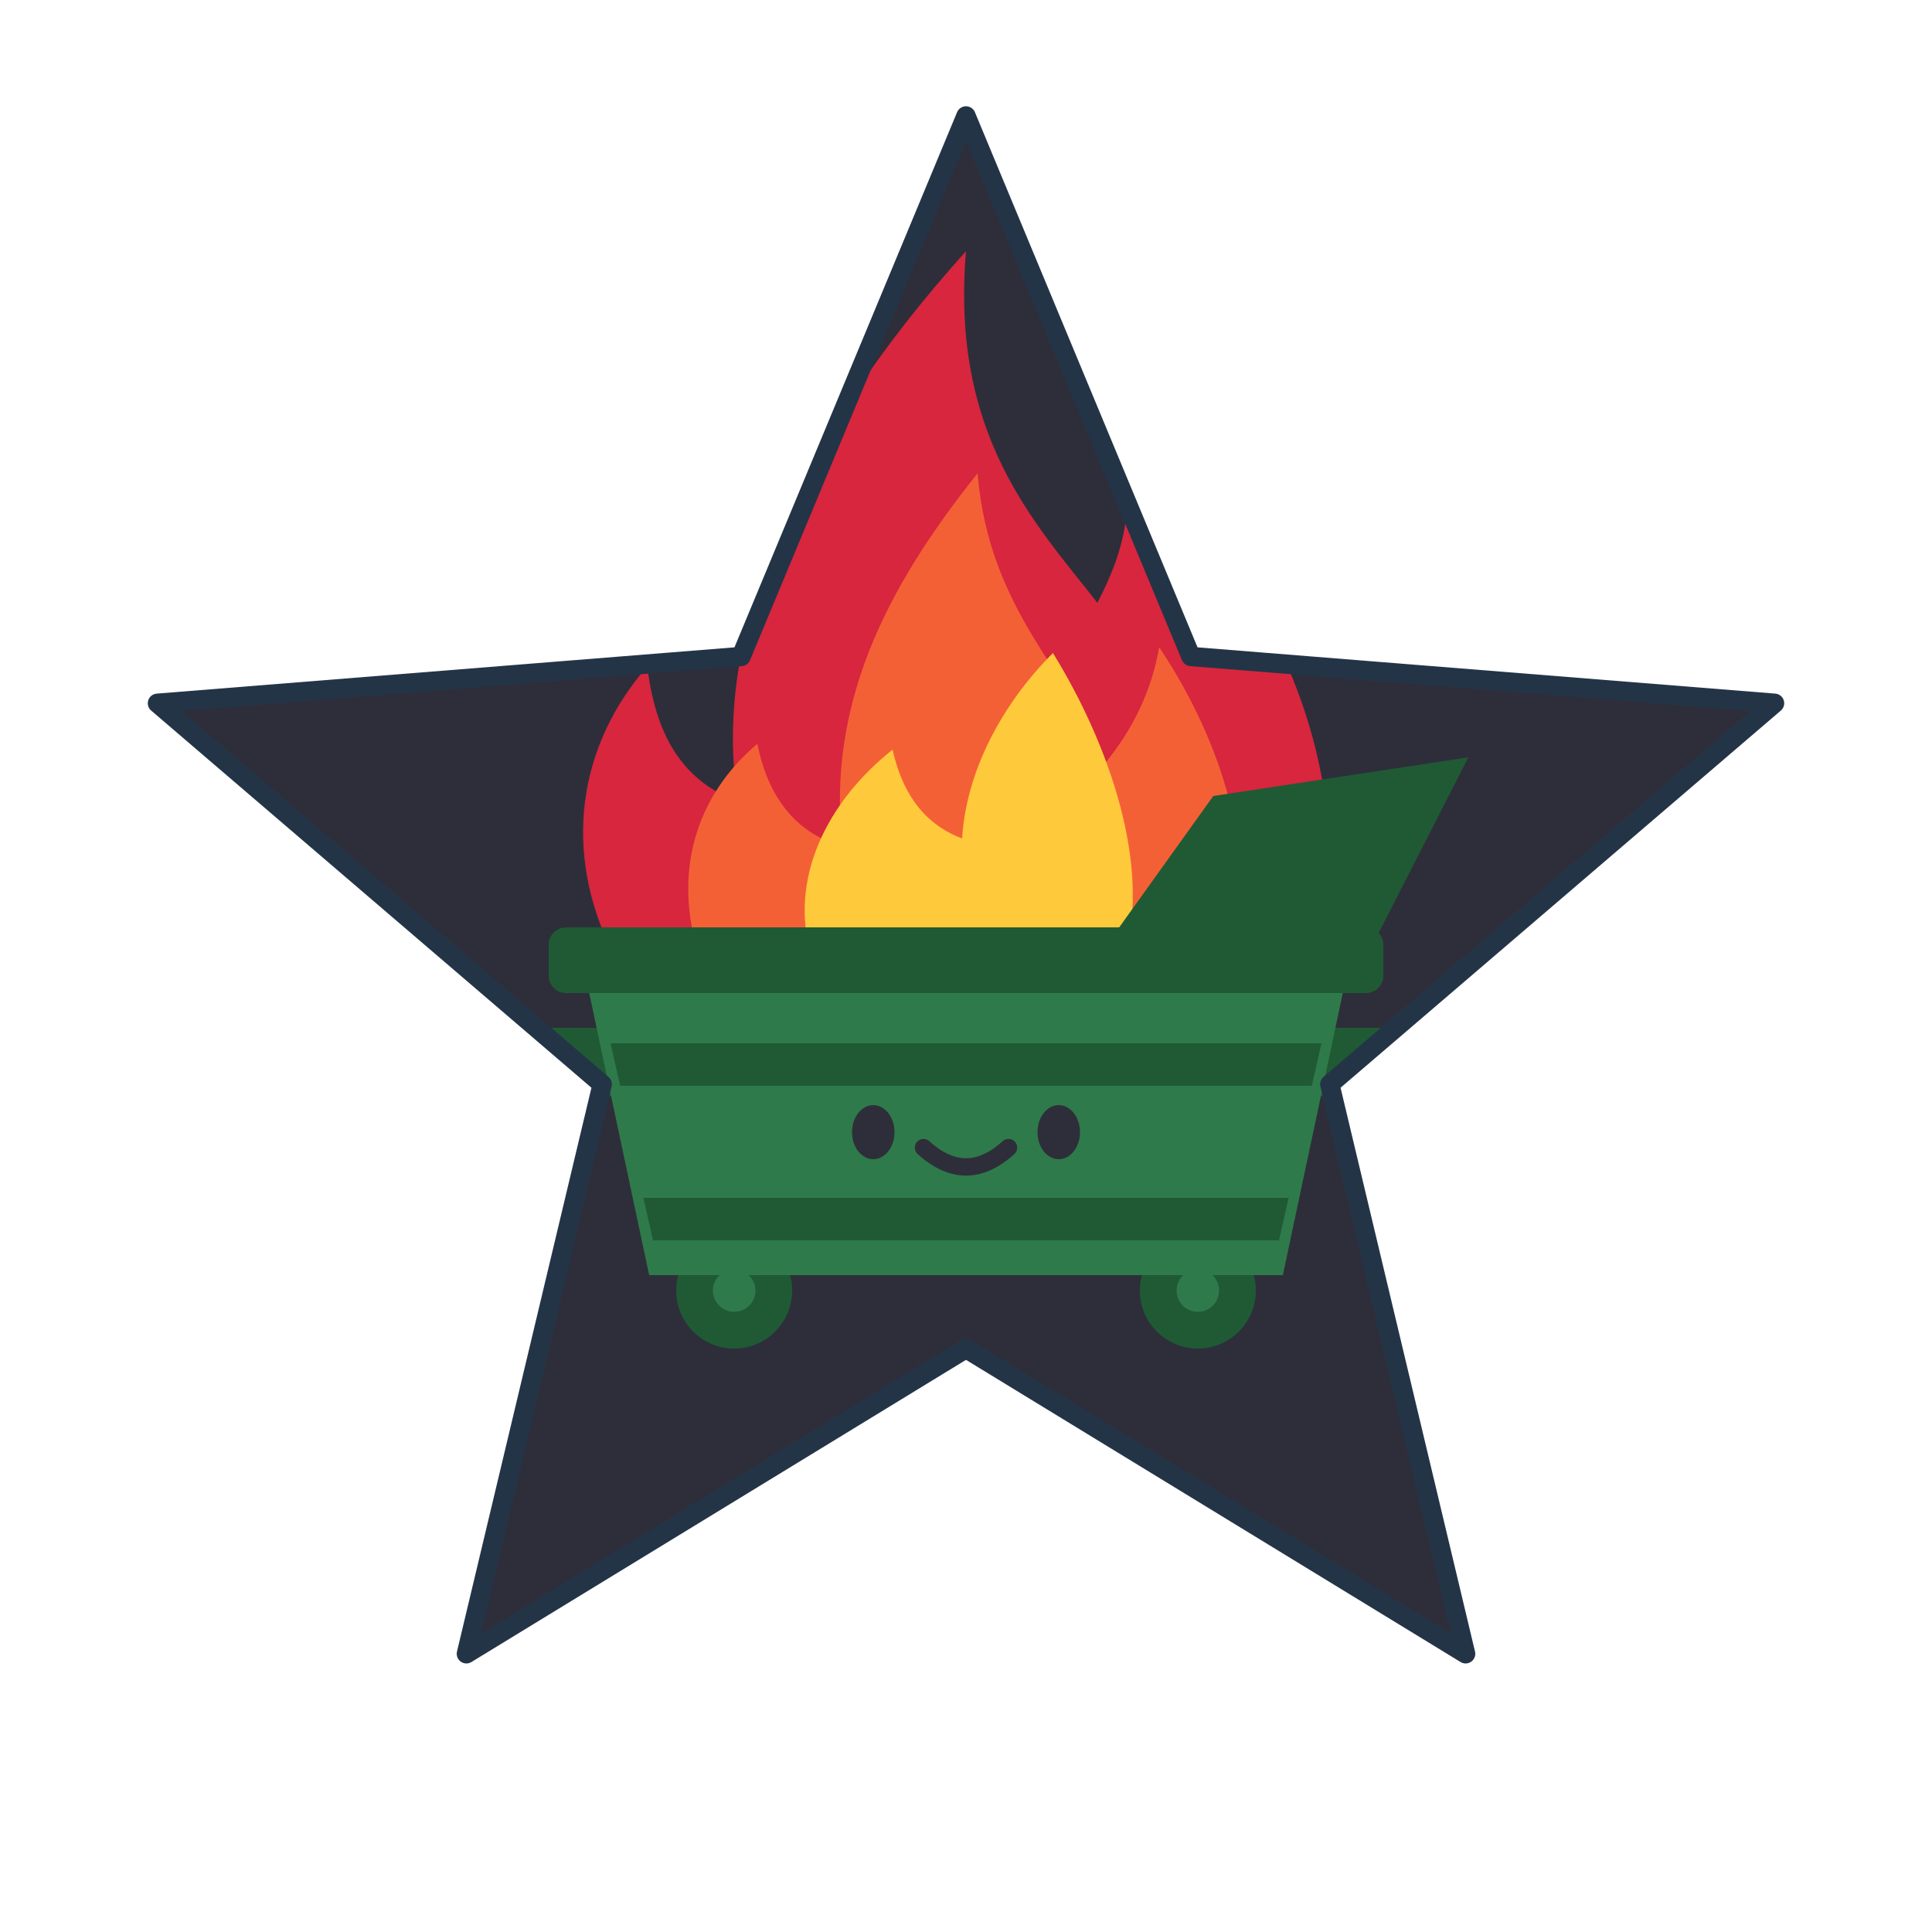
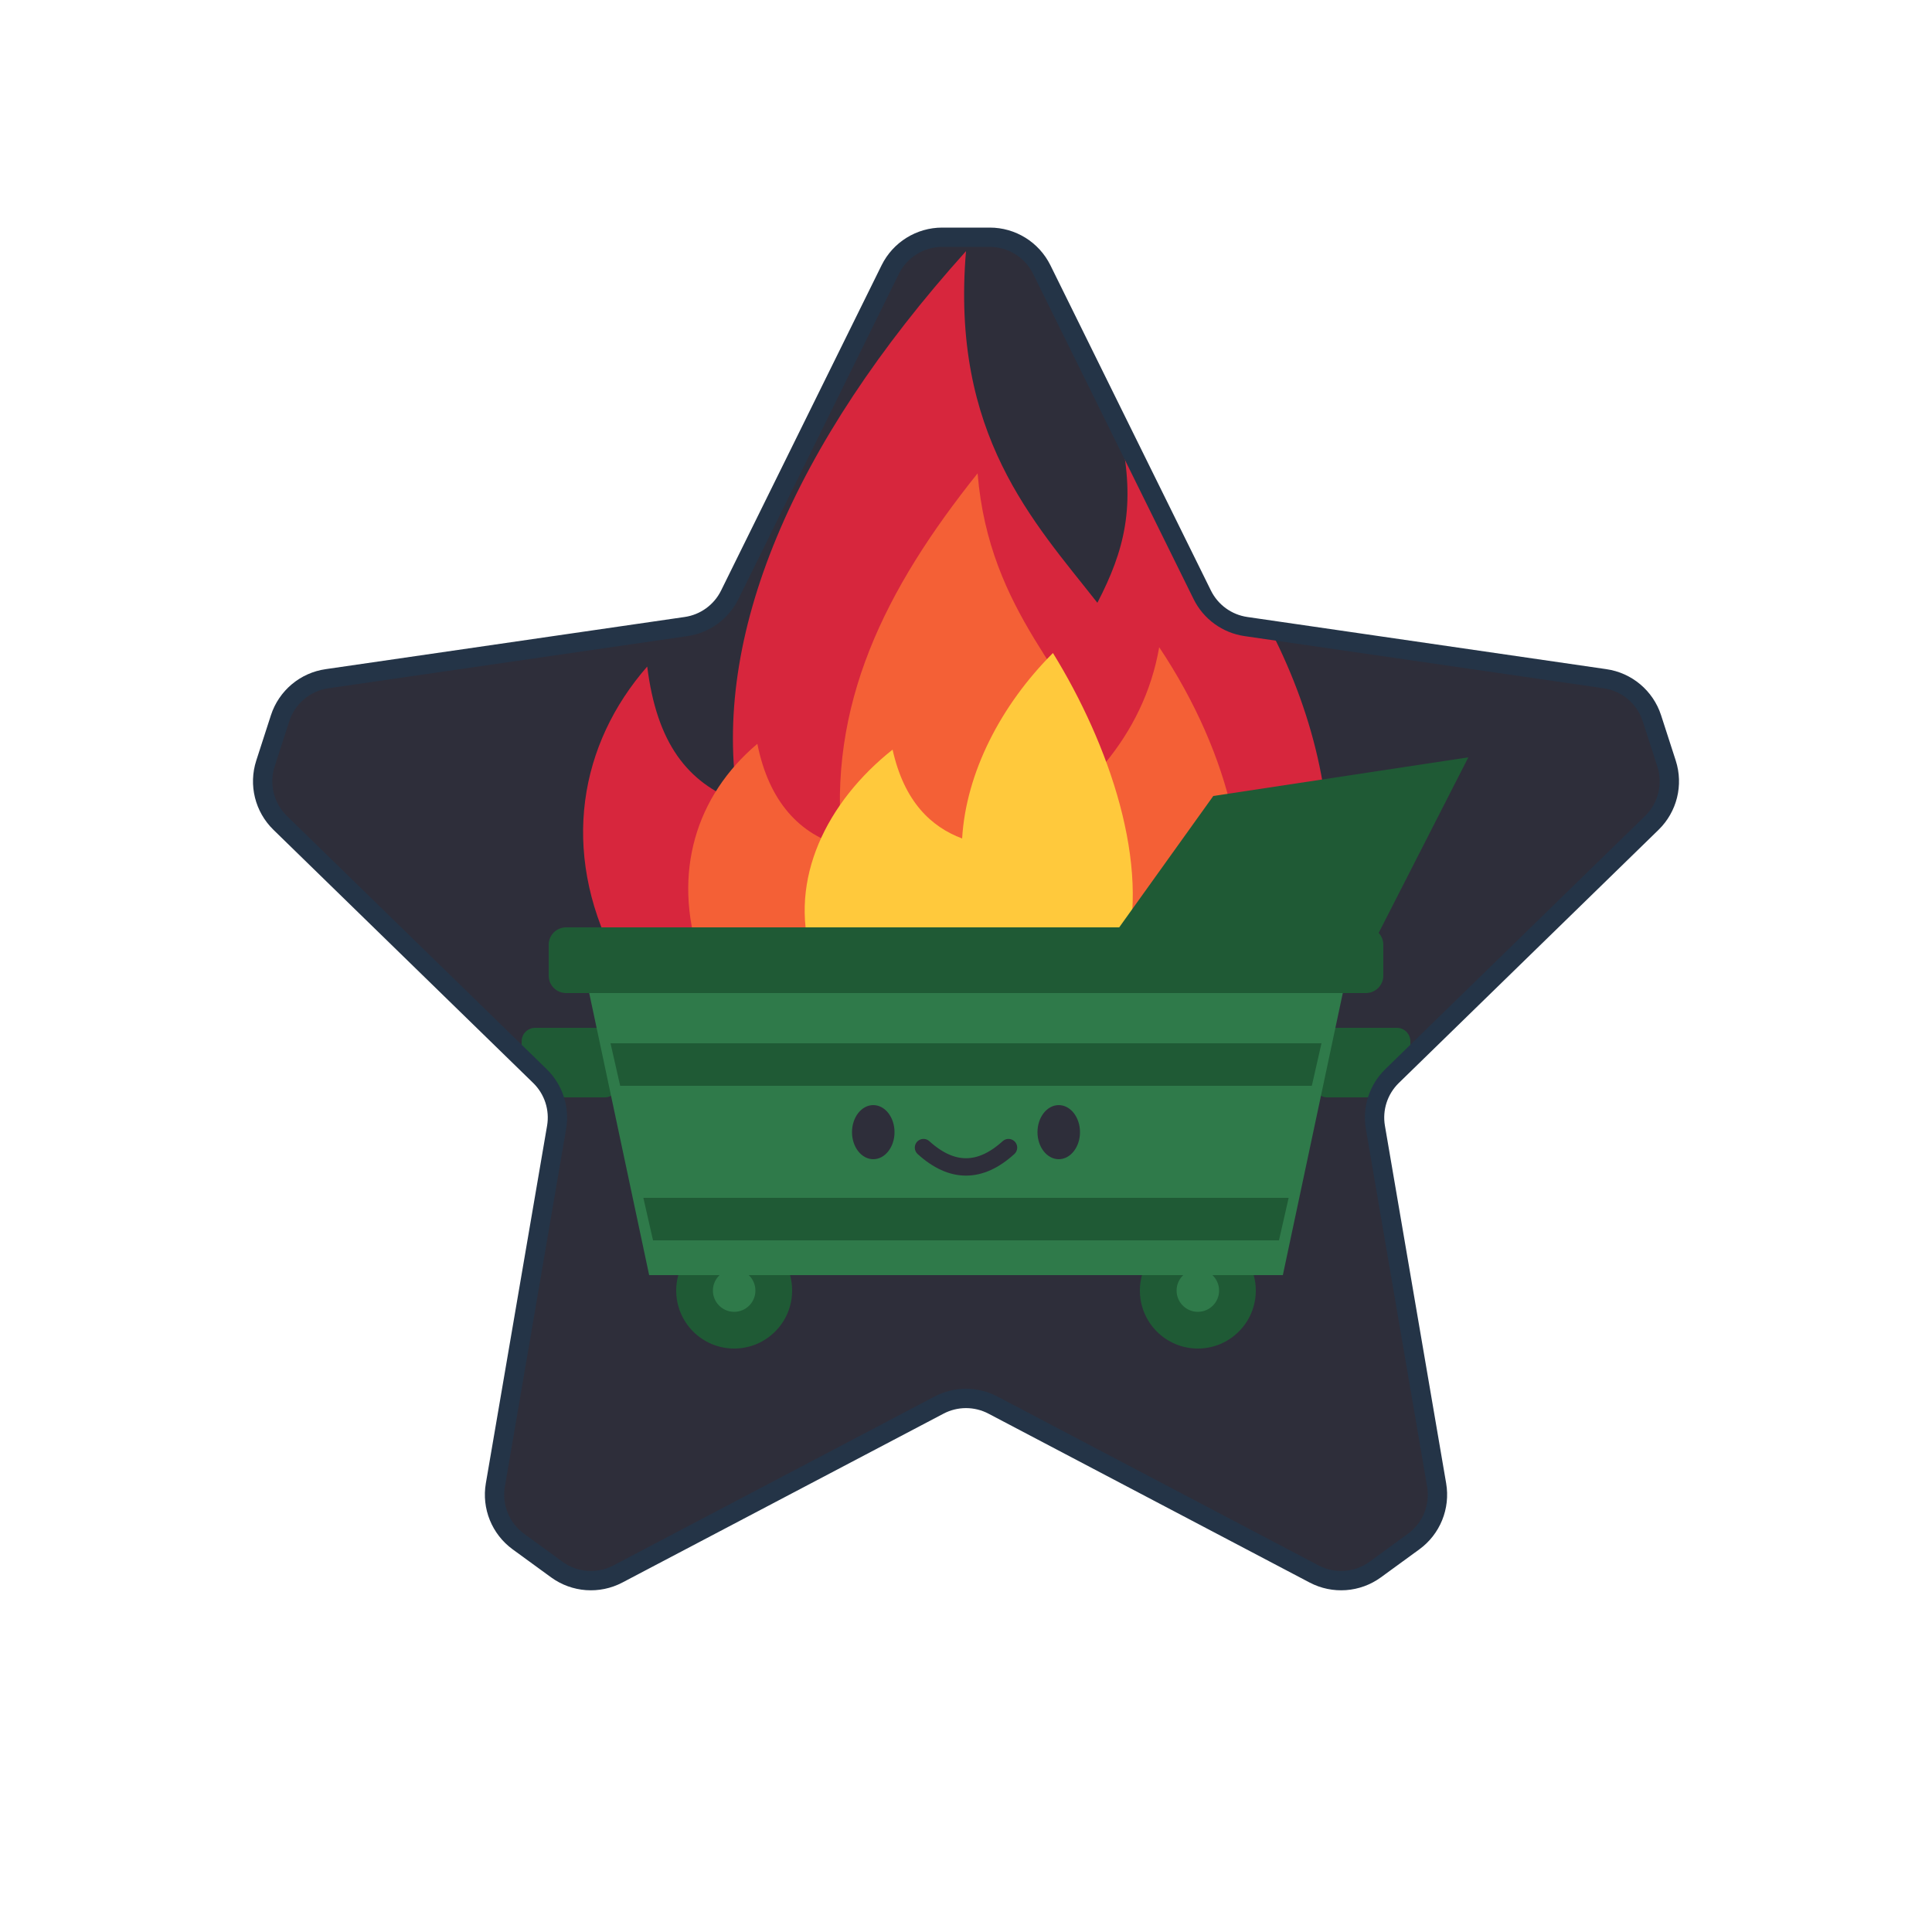
<svg xmlns="http://www.w3.org/2000/svg" viewBox="0 0 1000 1000" role="img" aria-labelledby="quick-response-illustrated-title">
  <defs>
    <clipPath id="quick-response-illustrated-clip">
-       <polygon points="500,60 616.4,339.8 918.5,364 688.3,561.2 758.6,856 500,698 241.4,856 311.7,561.2 81.5,364 383.6,339.8" />
+       <path d="M460.8,139.5 A30,30 0 0 1 487.7,122.8 L512.3,122.8 A30,30 0 0 1 539.2,139.5 L622.3,307.9 A30,30 0 0 0 644.9,324.3 L830.7,351.3 A30,30 0 0 1 855,371.7 L862.6,395.2 A30,30 0 0 1 855,425.9 L720.5,557 A30,30 0 0 0 711.9,583.5 L743.6,768.6 A30,30 0 0 1 731.7,797.9 L711.8,812.4 A30,30 0 0 1 680.2,814.7 L514,727.3 A30,30 0 0 0 486,727.3 L319.8,814.7 A30,30 0 0 1 288.2,812.4 L268.3,797.9 A30,30 0 0 1 256.4,768.6 L288.1,583.5 A30,30 0 0 0 279.5,557 L145,425.9 A30,30 0 0 1 137.4,395.2 L145,371.7 A30,30 0 0 1 169.3,351.3 L355.1,324.3 A30,30 0 0 0 377.7,307.9 Z" />
    </clipPath>
  </defs>
  <g clip-path="url(#quick-response-illustrated-clip)">
    <rect x="0" y="0" width="1000" height="1000" fill="#2E2E3A" />
    <path d="M318,495 C290,440 300,385 335,345 C340,385 356,405 382,415 C368,330 410,230 500,130 C492,225 535,270 568,312 C582,285 588,262 580,225 C660,300 705,400 682,495 Z" fill="#D7263D" />
    <path d="M362,495 C348,452 360,412 392,385 C398,415 414,432 436,438 C428,365 458,305 506,245 C512,318 556,350 572,395 C586,378 596,358 600,335 C638,392 650,452 638,495 Z" fill="#F46036" />
    <path d="M420,495 C408,455 428,415 462,388 C468,415 482,428 498,434 C500,400 518,365 545,338 C574,385 596,448 582,495 Z" fill="#FFC93C" />
    <path d="M270,250 L288,286 L270,322 L252,286 Z" fill="#FFC93C" />
    <path d="M720,215 L736,247 L720,279 L704,247 Z" fill="#F46036" />
    <circle cx="640" cy="150" r="13" fill="#FFC93C" />
    <circle cx="360" cy="200" r="11" fill="#F46036" />
    <polygon points="575,486 712,486 760,392 628,412" fill="#1F5A35" />
    <circle cx="380" cy="668" r="30" fill="#1F5A35" />
    <circle cx="620" cy="668" r="30" fill="#1F5A35" />
    <circle cx="380" cy="668" r="11" fill="#2F7A4A" />
    <circle cx="620" cy="668" r="11" fill="#2F7A4A" />
    <rect x="270" y="532" width="50" height="36" rx="7" fill="#1F5A35" />
    <rect x="680" y="532" width="50" height="36" rx="7" fill="#1F5A35" />
    <polygon points="302,500 698,500 664,660 336,660" fill="#2F7A4A" />
    <rect x="284" y="480" width="432" height="34" rx="9" fill="#1F5A35" />
    <polygon points="316,540 684,540 679,562 321,562" fill="#1F5A35" />
    <polygon points="333,620 667,620 662,642 338,642" fill="#1F5A35" />
    <ellipse cx="452" cy="586" rx="11" ry="14" fill="#2E2E3A" />
    <ellipse cx="548" cy="586" rx="11" ry="14" fill="#2E2E3A" />
    <path d="M478,594 Q500,614 522,594" fill="none" stroke="#2E2E3A" stroke-width="9" stroke-linecap="round" />
  </g>
-   <polygon points="500,60 616.4,339.8 918.5,364 688.3,561.2 758.6,856 500,698 241.4,856 311.7,561.2 81.5,364 383.6,339.8" fill="none" stroke="#243447" stroke-width="10" stroke-linejoin="round" />
+   <path d="M460.8,139.5 A30,30 0 0 1 487.7,122.8 L512.3,122.8 A30,30 0 0 1 539.2,139.5 L622.3,307.9 A30,30 0 0 0 644.9,324.3 L830.7,351.3 A30,30 0 0 1 855,371.7 L862.6,395.2 A30,30 0 0 1 855,425.9 L720.5,557 A30,30 0 0 0 711.9,583.5 L743.6,768.6 A30,30 0 0 1 731.7,797.9 L711.8,812.4 A30,30 0 0 1 680.2,814.7 L514,727.3 A30,30 0 0 0 486,727.3 L319.8,814.7 A30,30 0 0 1 288.2,812.4 L268.3,797.9 A30,30 0 0 1 256.4,768.6 L288.1,583.5 A30,30 0 0 0 279.5,557 L145,425.9 A30,30 0 0 1 137.4,395.2 L145,371.7 A30,30 0 0 1 169.3,351.3 L355.1,324.3 A30,30 0 0 0 377.7,307.9 Z" fill="none" stroke="#243447" stroke-width="10" stroke-linejoin="round" />
</svg>
